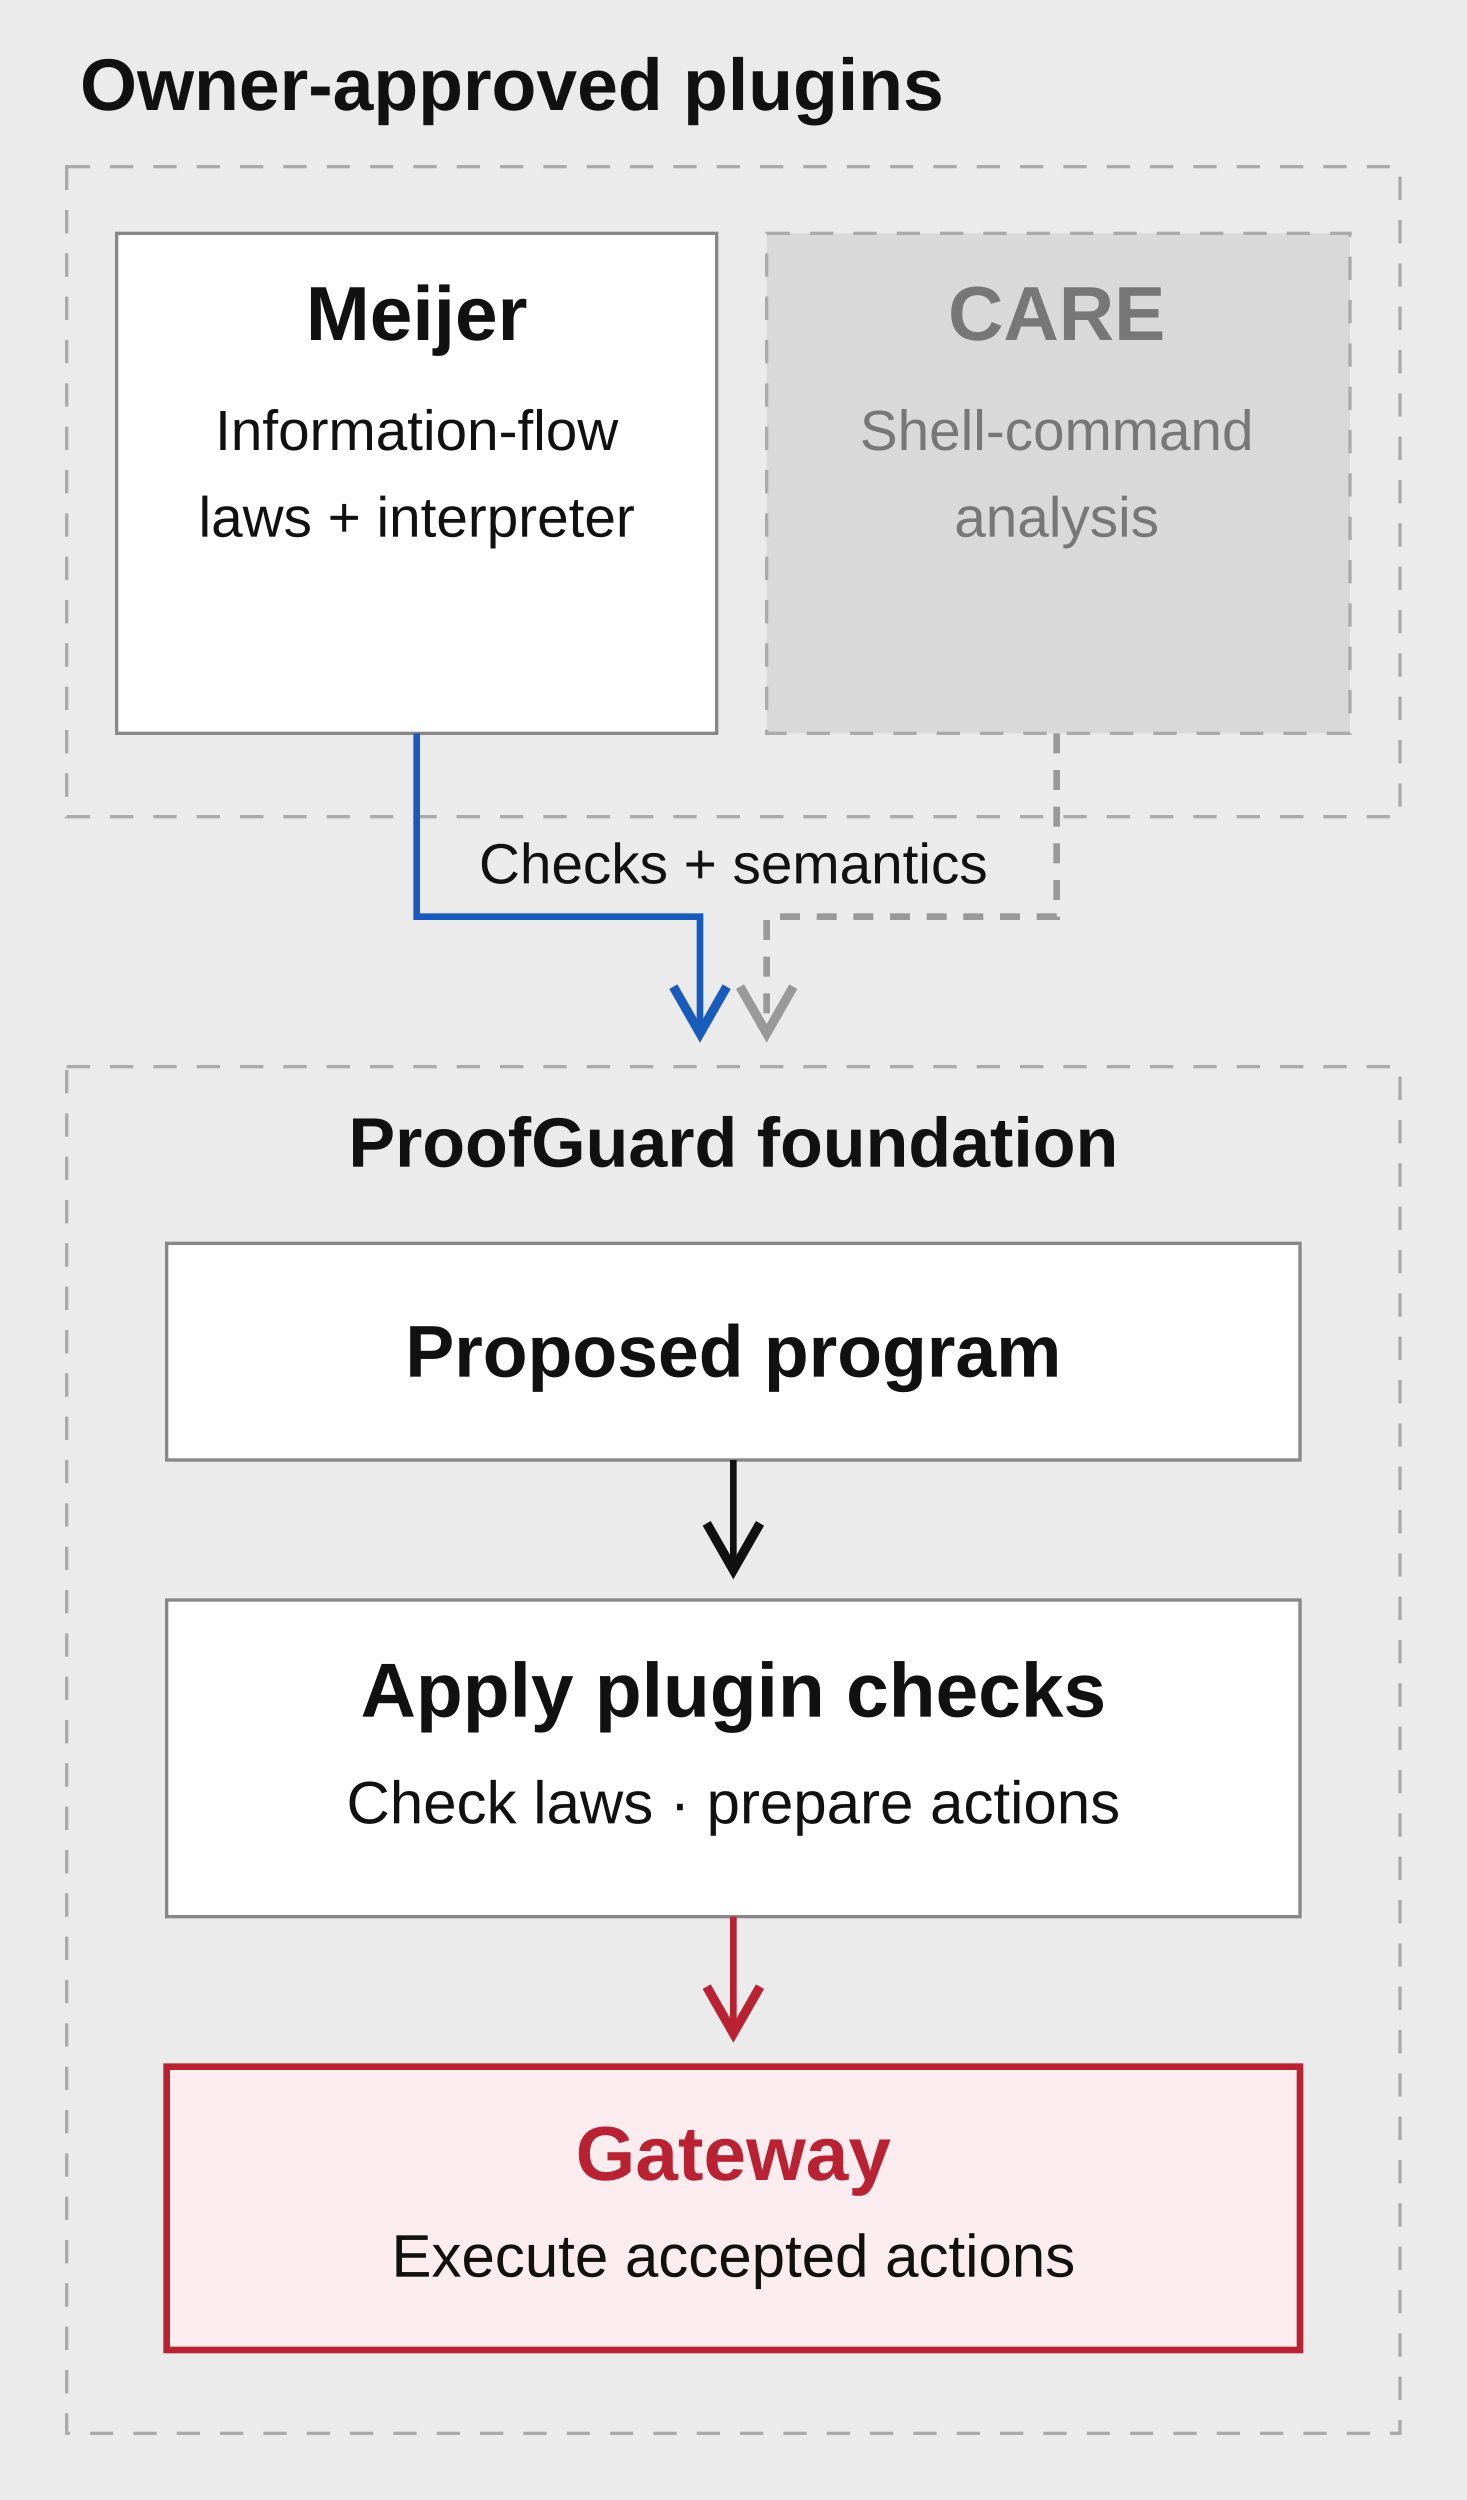
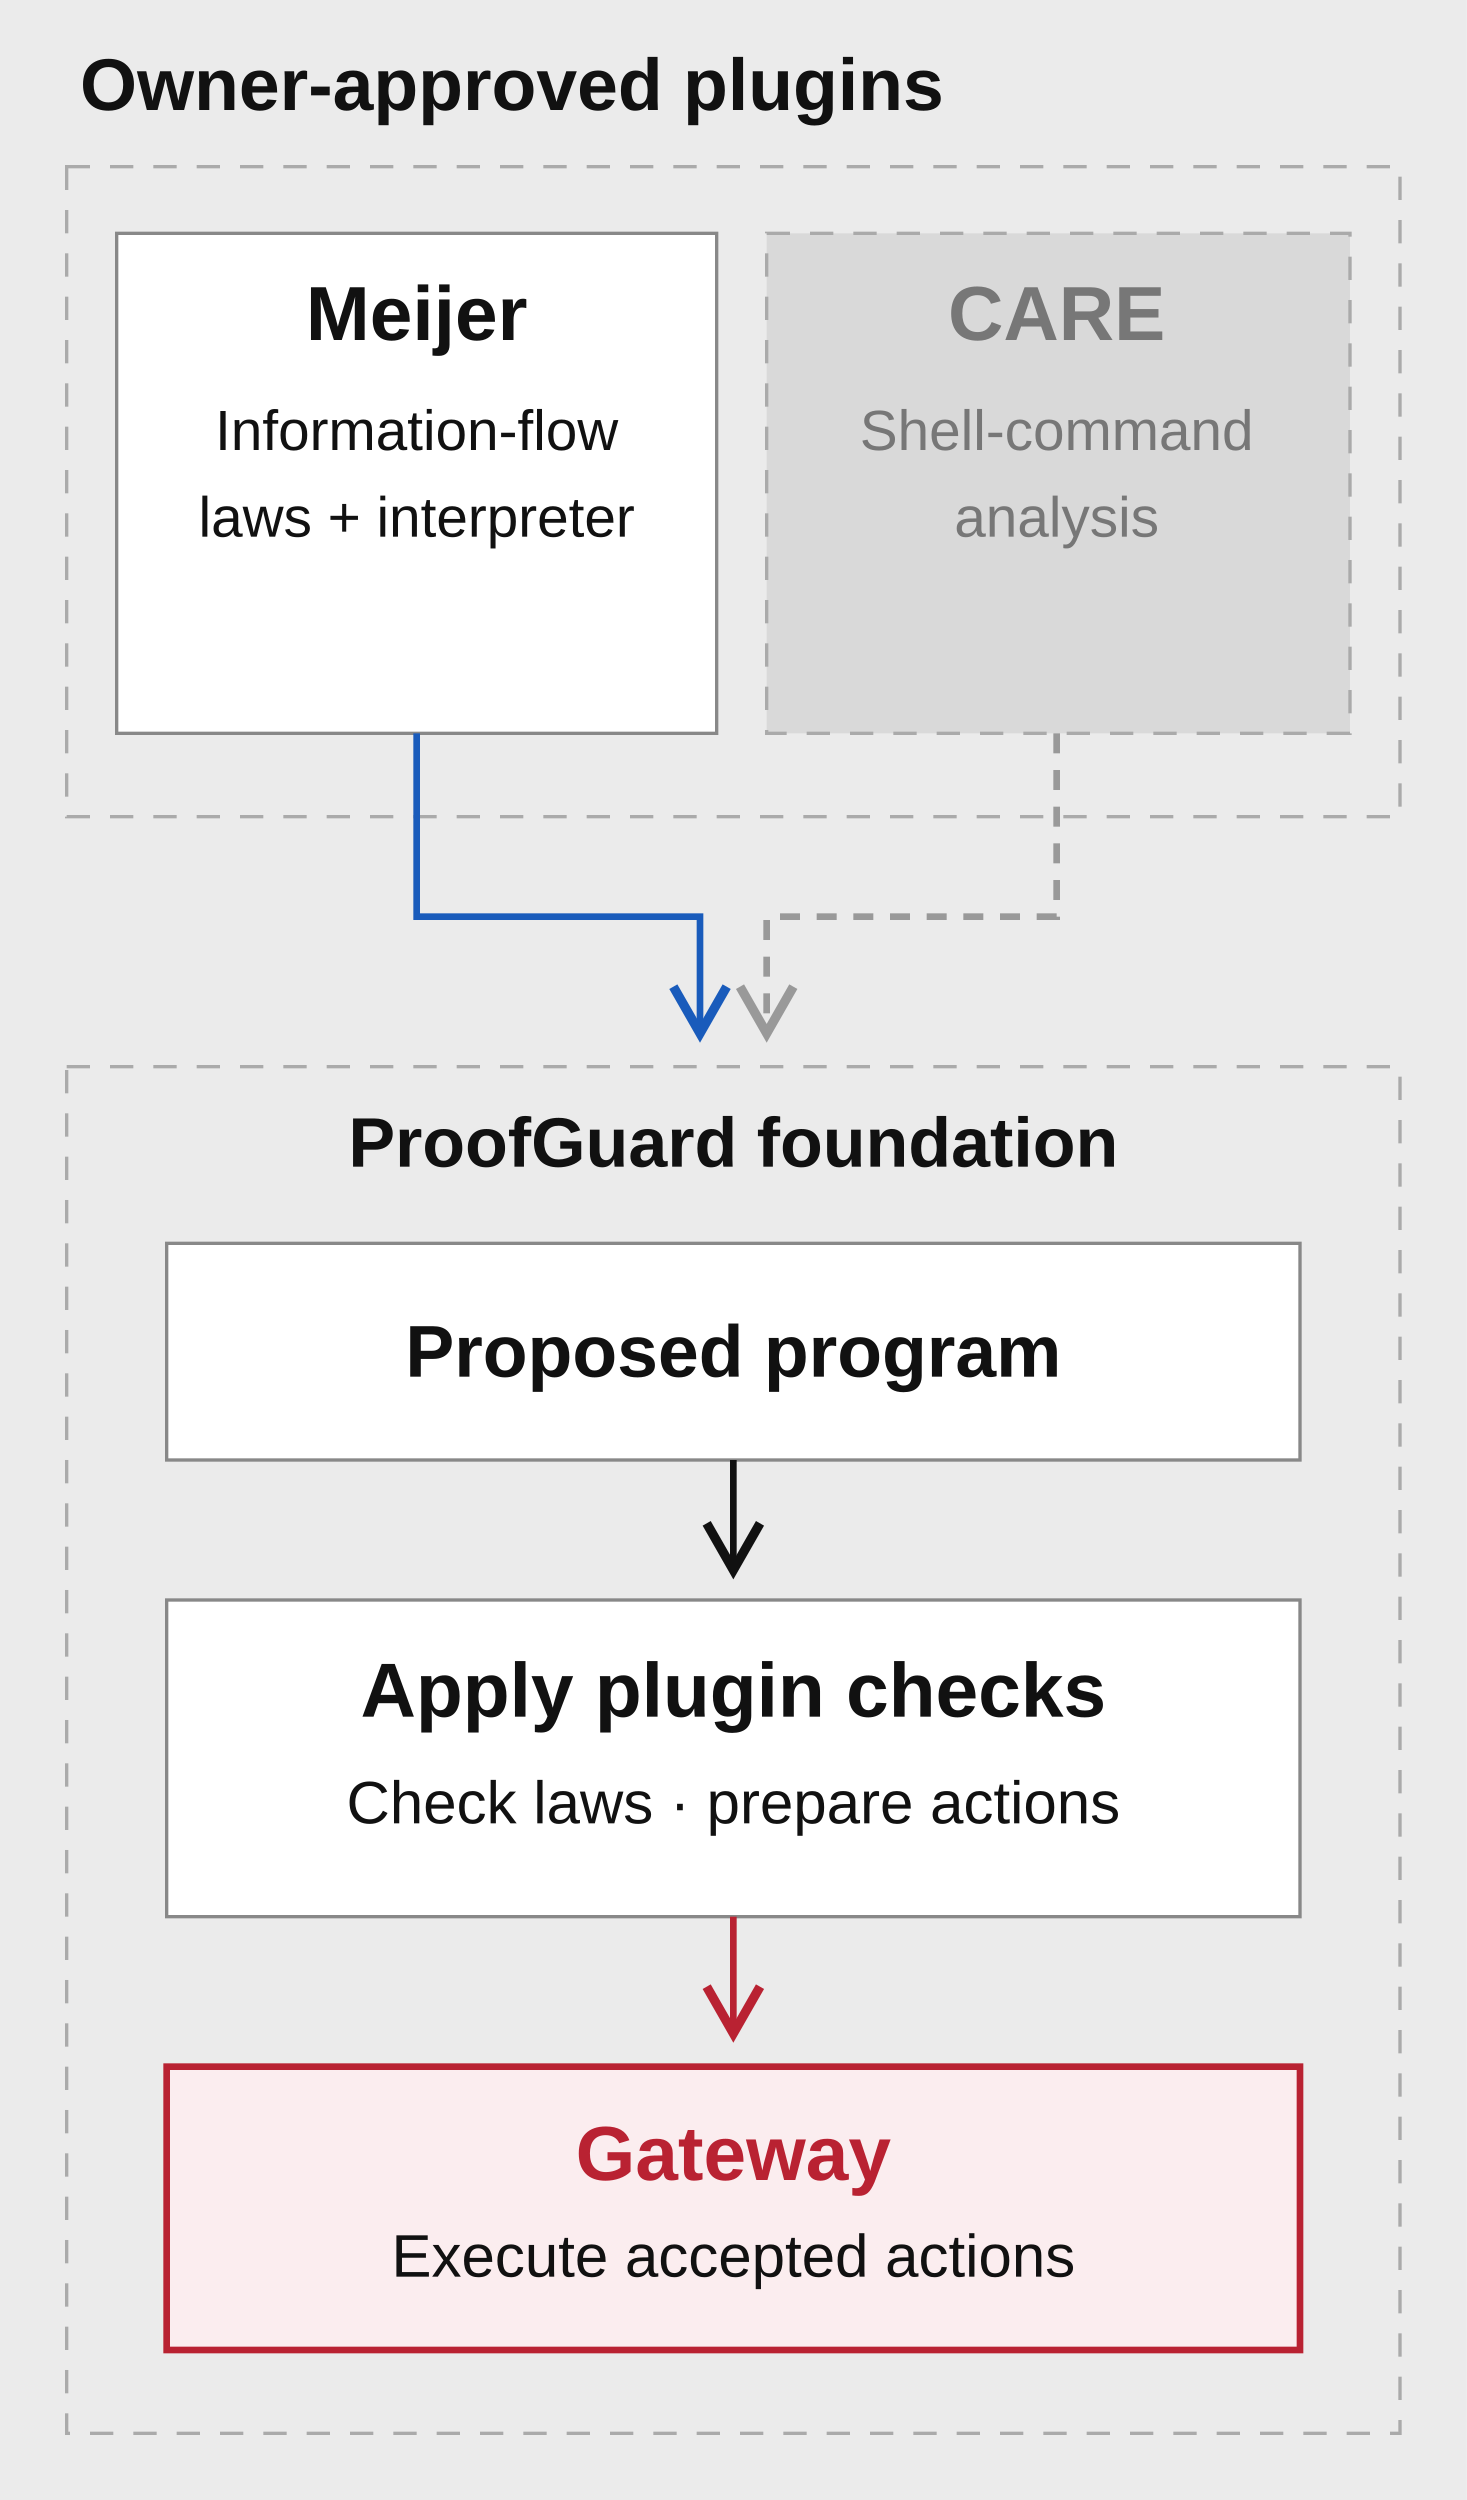
<svg xmlns="http://www.w3.org/2000/svg" width="440" height="750" viewBox="0 0 440 750" role="img" aria-label="Guardrail plugins and the ProofGuard pipeline on small screens">
  <defs>
    <marker id="arrow-black" markerWidth="10" markerHeight="10" refX="8" refY="5" orient="auto">
      <path d="M1 1L8 5L1 9" fill="none" stroke="#111" stroke-width="1.4" />
    </marker>
    <marker id="arrow-red" markerWidth="10" markerHeight="10" refX="8" refY="5" orient="auto">
      <path d="M1 1L8 5L1 9" fill="none" stroke="#b92232" stroke-width="1.4" />
    </marker>
    <marker id="arrow-blue" markerWidth="10" markerHeight="10" refX="8" refY="5" orient="auto">
      <path d="M1 1L8 5L1 9" fill="none" stroke="#195bbb" stroke-width="1.4" />
    </marker>
    <marker id="arrow-gray" markerWidth="10" markerHeight="10" refX="8" refY="5" orient="auto">
      <path d="M1 1L8 5L1 9" fill="none" stroke="#999" stroke-width="1.4" />
    </marker>
  </defs>
  <g font-family="Arial, Helvetica, sans-serif">
    <rect width="440" height="750" fill="#ebebeb" />
    <text x="24" y="33" text-anchor="start" font-size="22" font-weight="700" fill="#111">Owner-approved plugins</text>
    <rect x="20" y="50" width="400" height="195" fill="#ebebeb" stroke="#aaa" stroke-width="1" stroke-dasharray="7 6" />
    <rect x="35" y="70" width="180" height="150" fill="white" stroke="#888" stroke-width="1" />
    <text x="125" y="102" text-anchor="middle" font-size="23" font-weight="700" fill="#111">Meijer</text>
    <text x="125" y="135" text-anchor="middle" font-size="17" font-weight="400" fill="#111">Information-flow</text>
    <text x="125" y="161" text-anchor="middle" font-size="17" font-weight="400" fill="#111">laws + interpreter</text>
    <rect x="230" y="70" width="175" height="150" fill="#d9d9d9" stroke="#aaa" stroke-width="1" stroke-dasharray="7 6" />
    <text x="317" y="102" text-anchor="middle" font-size="23" font-weight="700" fill="#777">CARE</text>
    <text x="317" y="135" text-anchor="middle" font-size="17" font-weight="400" fill="#777">Shell-command</text>
    <text x="317" y="161" text-anchor="middle" font-size="17" font-weight="400" fill="#777">analysis</text>
    <path d="M125 220V275H210V310" fill="none" stroke="#195bbb" stroke-width="2" marker-end="url(#arrow-blue)" />
    <path d="M317 220V275H230V310" fill="none" stroke="#999" stroke-width="2" marker-end="url(#arrow-gray)" stroke-dasharray="6 5" />
-     <text x="220" y="265" text-anchor="middle" font-size="17" font-weight="400" fill="#111">Checks + semantics</text>
    <rect x="20" y="320" width="400" height="410" fill="#ebebeb" stroke="#aaa" stroke-width="1" stroke-dasharray="7 6" />
    <text x="220" y="350" text-anchor="middle" font-size="21" font-weight="700" fill="#111">ProofGuard foundation</text>
    <rect x="50" y="373" width="340" height="65" fill="white" stroke="#888" stroke-width="1" />
    <text x="220" y="413" text-anchor="middle" font-size="22" font-weight="700" fill="#111">Proposed program</text>
    <path d="M220 438V471" fill="none" stroke="#111" stroke-width="2" marker-end="url(#arrow-black)" />
    <rect x="50" y="480" width="340" height="95" fill="white" stroke="#888" stroke-width="1" />
    <text x="220" y="515" text-anchor="middle" font-size="23" font-weight="700" fill="#111">Apply plugin checks</text>
    <text x="220" y="547" text-anchor="middle" font-size="18" font-weight="400" fill="#111">Check laws · prepare actions</text>
    <path d="M220 575V610" fill="none" stroke="#b92232" stroke-width="2" marker-end="url(#arrow-red)" />
    <rect x="50" y="620" width="340" height="85" fill="#fbedef" stroke="#b92232" stroke-width="2" />
    <text x="220" y="654" text-anchor="middle" font-size="23" font-weight="700" fill="#b92232">Gateway</text>
    <text x="220" y="683" text-anchor="middle" font-size="18" font-weight="400" fill="#111">Execute accepted actions</text>
  </g>
</svg>
